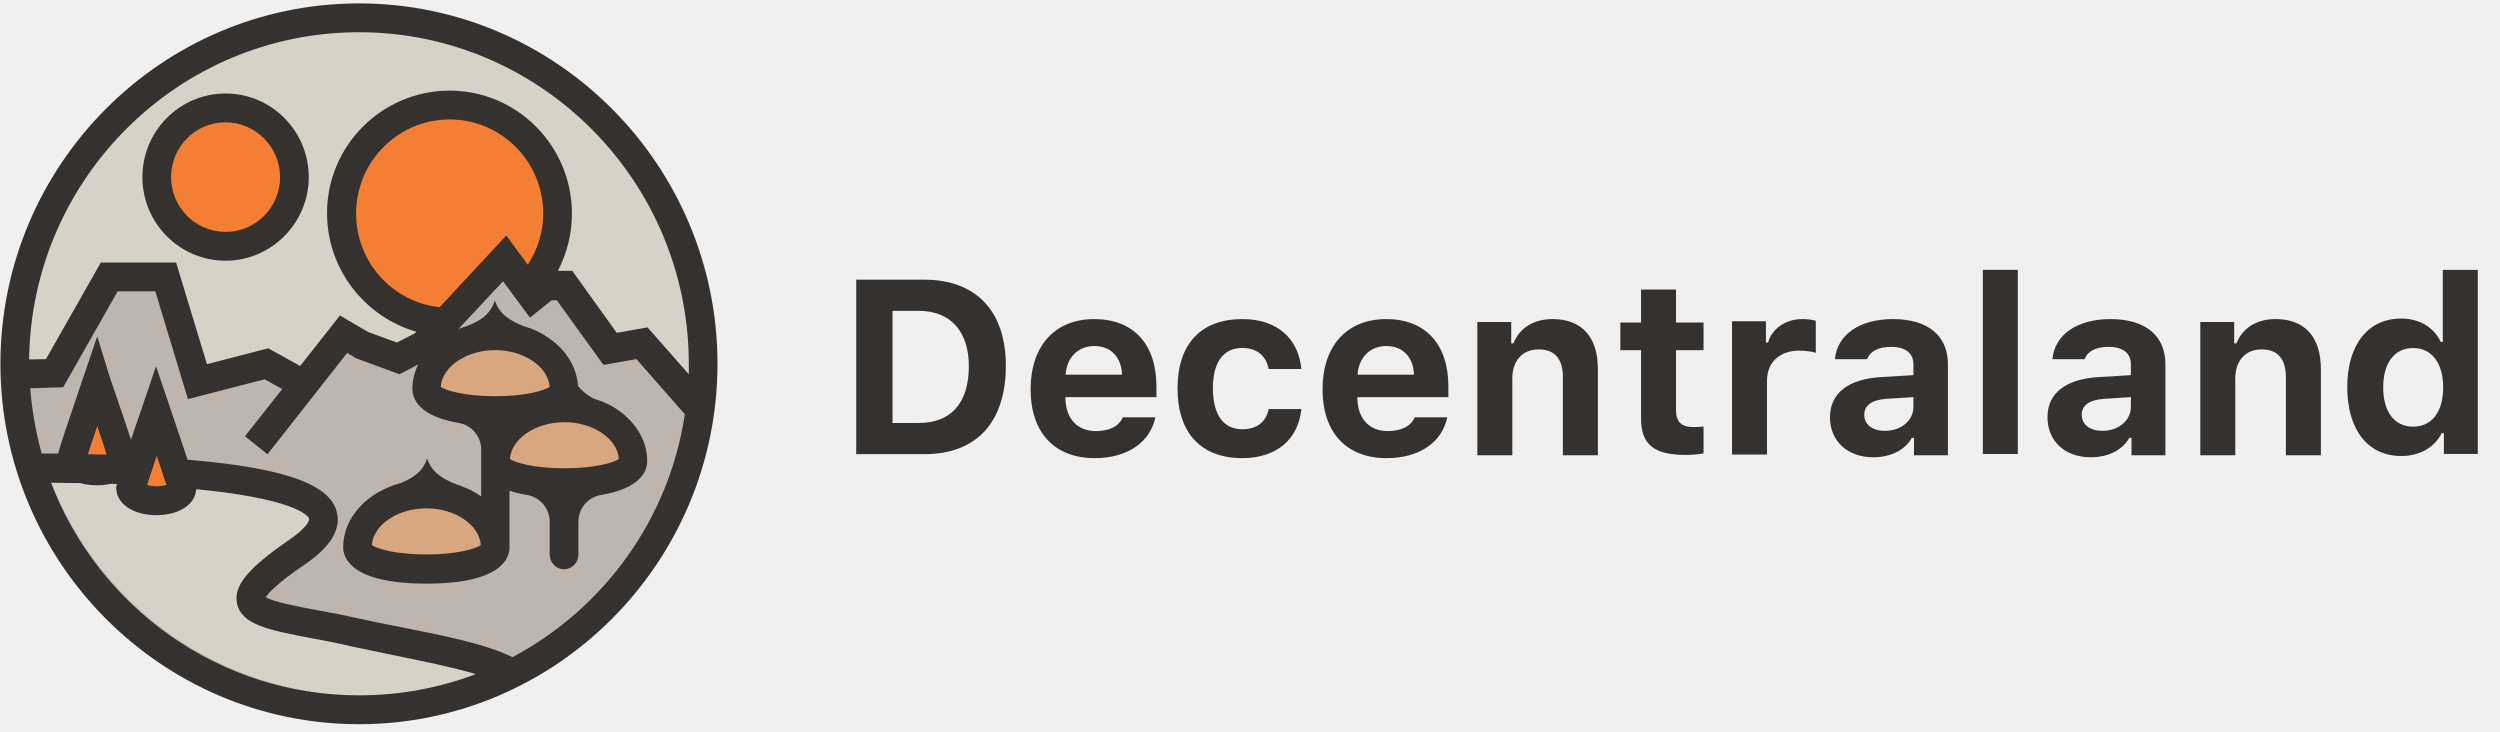
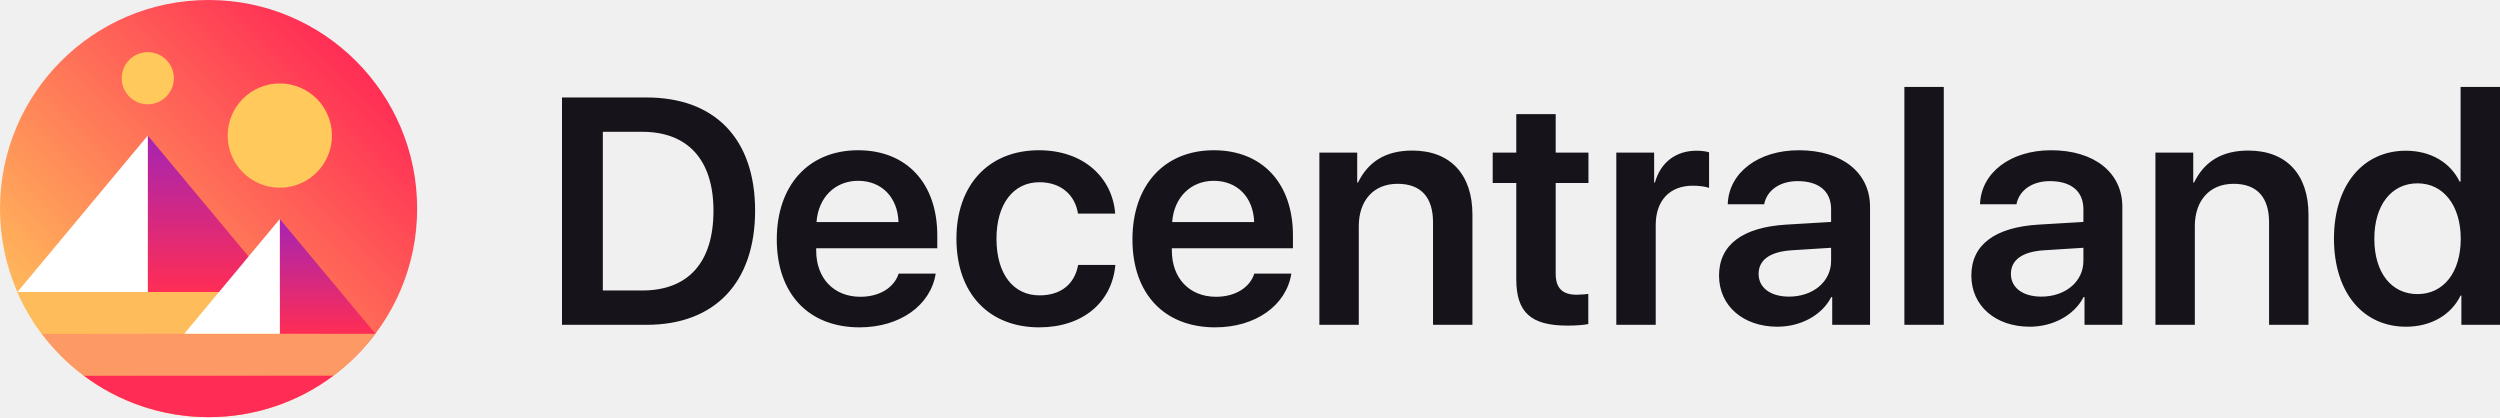
- <svg xmlns="http://www.w3.org/2000/svg" width="106px" height="31px" viewBox="0 0 106 31" version="1.1">
-   <defs />
-   <g id="Symbols" stroke="none" stroke-width="1" fill="none" fill-rule="evenodd">
-     <g id="logos" transform="translate(-493, -84)">
-       <g id="logo_10" transform="translate(493, 84)">
-         <g id="Group-29" transform="translate(0, 0.079253)">
-           <path d="M29.737,16.859 C29.782,16.354 29.813,15.865 29.813,15.346 C29.813,7.247 23.276,0.676 15.22,0.676 C7.163,0.676 0.627,7.247 0.627,15.346 C0.627,15.407 29.509,16.095 29.737,16.859" id="Fill-1" fill="#D7D1C7" />
-           <path d="M0.566,15.376 C0.566,23.475 7.102,30.046 15.159,30.046 C23.215,30.046 28.923,25.065 29.752,17.21 C29.758,17.149 0.566,14.872 0.566,15.376" id="Fill-3" fill="#BFB5AF" />
-           <path d="M9.565,4.496 C11.177,4.496 12.483,5.81 12.483,7.43 C12.483,9.051 11.177,10.364 9.565,10.364 C7.953,10.364 6.646,9.051 6.646,7.43 C6.646,5.81 7.953,4.496 9.565,4.496" id="Fill-5" fill="#F47E33" />
-           <path d="M9.565,5.107 C8.288,5.107 7.254,6.147 7.254,7.43 C7.254,8.714 8.288,9.753 9.565,9.753 C10.842,9.753 11.875,8.714 11.875,7.43 C11.875,6.147 10.826,5.107 9.565,5.107 M9.565,10.975 C7.619,10.975 6.038,9.386 6.038,7.43 C6.038,5.474 7.619,3.885 9.565,3.885 C11.51,3.885 13.091,5.474 13.091,7.43 C13.091,9.386 11.495,10.975 9.565,10.975" id="Fill-7" fill="#35312E" />
-           <path d="M19.05,4.359 C21.577,4.359 23.626,6.418 23.626,8.958 C23.626,11.499 21.577,13.558 19.05,13.558 C16.523,13.558 14.475,11.499 14.475,8.958 C14.475,6.418 16.523,4.359 19.05,4.359" id="Fill-9" fill="#F47E33" />
-           <polyline id="Fill-11" fill="#BFB5AF" points="10.857 18.799 14.566 14.093 15.356 14.551 16.876 15.117 17.956 14.551 21.406 10.853 22.607 12.473 23.185 11.999 23.945 11.999 25.861 14.689 27.229 14.459 29.691 17.271" />
-           <polyline id="Fill-13" fill="#BFB5AF" points="13.289 16.461 11.282 15.346 8.364 16.11 7.026 11.663 4.624 11.663 2.314 15.743 0.626 15.804" />
-           <path d="M6.646,17.317 C6.646,17.317 5.552,20.526 5.552,20.587 C5.552,20.893 6.038,21.137 6.646,21.137 C7.254,21.137 7.741,20.893 7.741,20.587 C7.725,20.542 6.646,17.317 6.646,17.317" id="Fill-15" fill="#F47E33" />
-           <path d="M4.123,16.079 C4.123,16.079 3.043,19.273 3.043,19.334 C3.043,19.64 3.53,19.884 4.123,19.884 C4.716,19.884 5.202,19.64 5.202,19.334 C5.202,19.273 4.123,16.079 4.123,16.079" id="Fill-17" fill="#F47E33" />
-           <path d="M23.93,16.416 C23.93,17.653 18.077,17.653 18.077,16.416 C18.077,15.178 19.385,14.169 20.996,14.169 C22.607,14.169 23.93,15.163 23.93,16.416" id="Fill-19" fill="#D8A780" />
-           <path d="M26.849,19.472 C26.849,20.71 20.996,20.71 20.996,19.472 C20.996,18.234 22.303,17.225 23.915,17.225 C25.541,17.21 26.849,18.219 26.849,19.472" id="Fill-21" fill="#D8A780" />
-           <path d="M20.996,23.109 C20.996,24.346 15.144,24.346 15.144,23.109 C15.144,21.871 16.451,20.862 18.062,20.862 C19.674,20.862 20.996,21.871 20.996,23.109" id="Fill-23" fill="#D8A780" />
-           <path d="M15.387,29.42 C9.352,29.42 4.184,25.615 2.131,20.266 C2.542,20.266 2.967,20.282 3.408,20.282 C3.621,20.343 3.864,20.373 4.123,20.373 C4.336,20.373 4.518,20.358 4.7,20.312 C4.792,20.312 4.898,20.312 4.989,20.327 C4.959,20.419 4.959,20.45 4.959,20.48 C4.959,21.168 5.688,21.657 6.677,21.657 C7.649,21.657 8.197,21.046 8.242,20.389 C8.394,20.404 8.713,20.557 8.865,20.572 C12.97,21.015 13.243,21.764 13.243,21.795 C13.259,21.856 13.152,22.177 12.331,22.742 C10.568,23.964 9.96,24.683 10.127,25.447 C10.325,26.364 11.511,26.593 13.304,26.929 C13.806,27.021 14.383,27.143 14.976,27.265 C15.63,27.418 16.314,27.555 16.968,27.678 C18.184,27.922 19.415,28.167 20.388,28.472 C18.853,29.099 17.15,29.42 15.387,29.42" id="Fill-25" fill="#D7D1C7" />
-           <path d="M27.457,13.802 L26.149,14.032 L24.264,11.403 L23.656,11.403 C24.036,10.67 24.249,9.845 24.249,8.974 C24.249,6.101 21.923,3.763 19.066,3.763 C16.208,3.763 13.867,6.086 13.867,8.958 C13.867,11.342 15.478,13.359 17.652,13.986 L17.576,14.062 L16.831,14.444 L15.615,14.001 L14.414,13.298 L12.727,15.438 L11.374,14.689 L8.774,15.361 L7.467,11.052 L4.275,11.052 L1.949,15.147 L1.235,15.162 C1.326,7.491 7.573,1.287 15.22,1.287 C22.926,1.287 29.205,7.598 29.205,15.346 L29.205,15.789 L27.457,13.802 Z M20.388,23.032 C20.175,23.185 19.385,23.43 18.077,23.43 C16.77,23.43 15.98,23.185 15.767,23.032 C15.828,22.176 16.861,21.474 18.077,21.474 C19.294,21.474 20.327,22.176 20.388,23.032 Z M23.93,17.821 C25.146,17.821 26.18,18.524 26.241,19.38 C26.028,19.533 25.222,19.777 23.93,19.777 C22.638,19.777 21.832,19.533 21.619,19.38 C21.68,18.524 22.714,17.821 23.93,17.821 Z M23.306,16.324 C23.094,16.477 22.288,16.721 20.996,16.721 C19.704,16.721 18.898,16.477 18.685,16.324 C18.746,15.468 19.78,14.765 20.996,14.765 C22.212,14.765 23.246,15.468 23.306,16.324 Z M22.379,11.144 L21.467,9.906 L18.64,12.947 C16.648,12.733 15.098,11.037 15.098,8.974 C15.098,6.773 16.876,4.985 19.066,4.985 C21.254,4.985 23.033,6.773 23.033,8.974 C23.033,9.768 22.79,10.517 22.379,11.144 Z M21.726,27.785 C20.586,27.219 18.853,26.883 17.028,26.516 C16.39,26.394 15.721,26.257 15.083,26.119 C14.49,25.982 13.912,25.875 13.396,25.783 C12.575,25.63 11.587,25.431 11.267,25.248 C11.374,25.08 11.708,24.683 12.894,23.873 C13.319,23.582 14.612,22.696 14.262,21.565 C13.943,20.511 12.286,19.869 8.911,19.502 C8.607,19.472 8.288,19.441 7.954,19.411 C7.786,18.906 7.543,18.188 7.193,17.149 L6.616,15.453 L6.038,17.149 C5.84,17.714 5.688,18.173 5.552,18.57 C5.4,18.081 5.126,17.286 4.655,15.911 L4.123,14.185 L3.545,15.881 C2.755,18.203 2.527,18.891 2.466,19.151 L1.767,19.151 C1.523,18.265 1.356,17.332 1.28,16.385 L2.679,16.339 L4.989,12.274 L6.585,12.274 L7.969,16.843 L11.222,16.003 L11.967,16.416 L10.386,18.417 L11.343,19.181 L14.718,14.887 L15.113,15.117 L16.937,15.789 L17.728,15.376 C17.576,15.697 17.484,16.049 17.484,16.416 C17.484,16.782 17.712,17.562 19.446,17.852 C19.993,17.944 20.403,18.417 20.403,18.983 L20.403,20.969 C20.16,20.801 19.886,20.648 19.582,20.542 L19.598,20.542 C18.929,20.328 18.305,20.007 18.108,19.35 C17.956,19.884 17.53,20.19 16.983,20.404 C15.569,20.786 14.551,21.856 14.551,23.124 C14.551,23.582 14.9,24.667 18.077,24.667 C21.27,24.667 21.604,23.582 21.604,23.124 L21.604,20.725 C21.817,20.801 22.06,20.862 22.349,20.908 C22.896,21 23.306,21.474 23.306,22.039 L23.306,23.414 C23.306,23.735 23.535,24.026 23.854,24.056 C24.219,24.087 24.523,23.796 24.523,23.445 L24.523,22.039 C24.523,21.474 24.933,21 25.48,20.908 C27.213,20.618 27.441,19.854 27.441,19.472 C27.441,18.448 26.773,17.562 25.784,17.057 L25.8,17.057 C25.784,17.057 25.769,17.042 25.739,17.042 C25.572,16.95 25.374,16.889 25.192,16.828 C24.918,16.691 24.675,16.507 24.508,16.278 C24.432,15.193 23.626,14.276 22.47,13.833 L22.455,13.833 C22.379,13.802 22.303,13.787 22.227,13.757 C21.65,13.543 21.148,13.222 20.981,12.656 C20.798,13.283 20.266,13.604 19.582,13.818 C19.537,13.833 19.476,13.848 19.43,13.879 L21.33,11.846 L22.47,13.39 L23.382,12.656 L23.611,12.656 L25.587,15.392 L26.985,15.147 L29.037,17.485 C28.369,21.947 25.587,25.737 21.726,27.785 Z M6.236,20.48 C6.327,20.205 6.479,19.747 6.646,19.243 C6.813,19.747 6.965,20.205 7.056,20.48 C6.965,20.511 6.813,20.542 6.646,20.542 C6.479,20.542 6.327,20.511 6.236,20.48 Z M3.727,19.181 C3.819,18.906 3.955,18.463 4.123,17.99 C4.29,18.478 4.442,18.922 4.518,19.197 C4.244,19.197 3.986,19.181 3.727,19.181 Z M15.22,29.404 C9.276,29.404 4.183,25.661 2.162,20.389 C2.557,20.389 2.983,20.404 3.408,20.404 C3.621,20.465 3.849,20.496 4.107,20.496 C4.305,20.496 4.503,20.48 4.67,20.435 C4.761,20.435 4.852,20.435 4.959,20.45 C4.928,20.542 4.928,20.572 4.928,20.603 C4.928,21.275 5.643,21.764 6.631,21.764 C7.588,21.764 8.288,21.306 8.318,20.664 C8.47,20.679 8.638,20.694 8.79,20.71 C12.833,21.153 13.107,21.886 13.107,21.917 C13.122,21.978 13.031,22.299 12.21,22.849 C10.492,24.041 9.899,24.759 10.051,25.508 C10.234,26.409 11.404,26.639 13.183,26.975 C13.684,27.066 14.247,27.173 14.824,27.311 C15.463,27.448 16.147,27.586 16.8,27.724 C17.986,27.968 19.202,28.212 20.175,28.503 C18.64,29.084 16.968,29.404 15.22,29.404 Z M15.22,0.065 C6.844,0.065 0.018,6.926 0.018,15.346 C0.018,23.766 6.844,30.627 15.22,30.627 C23.595,30.627 30.421,23.766 30.421,15.346 C30.421,6.926 23.595,0.065 15.22,0.065 Z" id="Fill-27" fill="#35312E" />
+ <svg xmlns="http://www.w3.org/2000/svg" width="863px" height="144px" viewBox="0 0 863 144" version="1.1">
+   <defs>
+     <linearGradient x1="85.355%" y1="14.645%" x2="14.645%" y2="85.355%" id="linearGradient-1">
+       <stop stop-color="#FF2D55" offset="0%" />
+       <stop stop-color="#FFBC5B" offset="100%" />
+     </linearGradient>
+     <linearGradient x1="49.966%" y1="6.66666667e-05%" x2="49.966%" y2="100%" id="linearGradient-2">
+       <stop stop-color="#A524B3" offset="0%" />
+       <stop stop-color="#FF2D55" offset="100%" />
+     </linearGradient>
+     <linearGradient x1="49.966%" y1="6.66666667e-05%" x2="49.966%" y2="100%" id="linearGradient-3">
+       <stop stop-color="#A524B3" offset="0%" />
+       <stop stop-color="#FF2D55" offset="100%" />
+     </linearGradient>
+   </defs>
+   <g id="ui-kit" stroke="none" stroke-width="1" fill="none" fill-rule="evenodd">
+     <g id="logo-copy-2" transform="translate(-363, -128)">
+       <g id="Group-2" transform="translate(363, 128)">
+         <g id="Group">
+           <g id="144">
+             <circle id="world" fill="url(#linearGradient-1)" cx="72" cy="72" r="72" />
+             <g id="big-pyramid" transform="translate(5.76, 46.8)">
+               <polygon id="shadow" fill="url(#linearGradient-2)" points="45.252 0 45.252 54 90.252 54" />
+               <polygon id="light" fill="#FFFFFF" points="0.252 54 45.252 54 45.252 0" />
+             </g>
+             <path d="M28.8,129.6 C40.824,138.636 55.8,144 72,144 C88.2,144 103.176,138.636 115.2,129.6 L28.8,129.6 Z" id="end" fill="#FF2D55" />
+             <path d="M14.4,115.2 C18.504,120.636 23.364,125.496 28.8,129.6 L115.2,129.6 C120.636,125.496 125.496,120.636 129.6,115.2 L14.4,115.2 Z" id="horizon" fill="#FC9965" />
+             <path d="M96.588,100.8 L6.012,100.8 C8.244,105.948 11.088,110.772 14.4,115.2 L96.624,115.2 L96.624,100.8 L96.588,100.8 Z" id="ground" fill="#FFBC5B" />
+             <g id="small-pyramid" transform="translate(63.36, 75.6)">
+               <polygon id="shadow" fill="url(#linearGradient-3)" points="33.228 0 33.228 39.6 66.24 39.6" />
+               <polygon id="light" fill="#FFFFFF" points="0.252 39.6 33.228 39.6 33.228 0" />
+             </g>
+             <circle id="big-moon" fill="#FFC95B" cx="96.588" cy="46.8" r="18" />
+             <circle id="small-moon" fill="#FFC95B" cx="51.012" cy="27" r="9" />
+           </g>
+           <path d="M194,33.644 L223.177,33.644 C246.727,33.644 260.66,47.84 260.66,72.697 C260.66,97.553 246.781,112.13 223.177,112.13 L194,112.13 L194,33.644 Z M208.097,45.501 L208.097,100.273 L221.702,100.273 C237.547,100.273 246.29,90.645 246.29,72.751 C246.29,55.183 237.438,45.501 221.702,45.501 L208.097,45.501 Z M296.23,62.417 C288.252,62.417 282.461,68.182 281.86,76.667 L310.163,76.667 C309.889,68.073 304.316,62.417 296.23,62.417 Z M310.217,94.453 L323.003,94.453 C321.254,105.44 310.654,113 296.721,113 C279.073,113 268.145,101.36 268.145,82.65 C268.145,63.94 279.128,51.865 296.23,51.865 C312.949,51.865 323.549,63.233 323.549,81.236 L323.549,85.696 L281.75,85.696 L281.75,86.512 C281.75,96.085 287.87,102.448 296.995,102.448 C303.551,102.448 308.633,99.348 310.217,94.453 Z M384.963,73.73 L372.123,73.73 C371.14,67.475 366.441,62.906 358.791,62.906 C349.83,62.906 343.984,70.412 343.984,82.378 C343.984,94.725 349.885,101.959 358.846,101.959 C366.113,101.959 370.921,98.206 372.178,91.461 L385.018,91.461 C383.871,104.461 373.653,113 358.737,113 C341.416,113 330.16,101.36 330.16,82.378 C330.16,63.777 341.361,51.865 358.627,51.865 C374.254,51.865 384.034,61.492 384.963,73.73 Z M419.003,62.417 C411.026,62.417 405.234,68.182 404.633,76.667 L432.936,76.667 C432.663,68.073 427.09,62.417 419.003,62.417 Z M432.991,94.453 L445.777,94.453 C444.028,105.44 433.428,113 419.495,113 C401.847,113 390.919,101.36 390.919,82.65 C390.919,63.94 401.901,51.865 419.003,51.865 C435.723,51.865 446.323,63.233 446.323,81.236 L446.323,85.696 L404.524,85.696 L404.524,86.512 C404.524,96.085 410.644,102.448 419.768,102.448 C426.325,102.448 431.406,99.348 432.991,94.453 Z M455.448,112.13 L455.448,52.681 L468.506,52.681 L468.506,63.015 L468.78,63.015 C472.331,55.781 478.341,51.974 487.521,51.974 C500.743,51.974 508.284,60.296 508.284,74.056 L508.284,112.13 L494.678,112.13 L494.678,76.721 C494.678,68.237 490.635,63.45 482.439,63.45 C474.08,63.45 469.053,69.324 469.053,78.027 L469.053,112.13 L455.448,112.13 Z M523.419,39.41 L537.024,39.41 L537.024,52.681 L548.334,52.681 L548.334,63.178 L537.024,63.178 L537.024,94.507 C537.024,99.402 539.319,101.741 544.236,101.741 C545.547,101.741 547.405,101.578 548.279,101.469 L548.279,111.858 C546.804,112.184 544.017,112.402 541.122,112.402 C528.445,112.402 523.419,107.833 523.419,96.356 L523.419,63.178 L515.277,63.178 L515.277,52.681 L523.419,52.681 L523.419,39.41 Z M557.95,112.13 L557.95,52.681 L571.009,52.681 L571.009,63.015 L571.282,63.015 C573.195,56.053 578.549,52.028 585.598,52.028 C587.401,52.028 588.931,52.246 589.969,52.572 L589.969,64.864 C588.821,64.429 586.691,64.103 584.341,64.103 C576.364,64.103 571.556,69.27 571.556,77.646 L571.556,112.13 L557.95,112.13 Z M617.562,102.394 C625.812,102.394 632.096,97.281 632.096,90.047 L632.096,85.533 L618.436,86.403 C611.005,86.893 607.071,89.721 607.071,94.562 C607.071,99.348 611.223,102.394 617.562,102.394 Z M613.573,112.782 C601.826,112.782 593.411,105.657 593.411,95.106 C593.411,84.499 601.552,78.462 616.578,77.537 L632.096,76.613 L632.096,72.261 C632.096,65.952 627.834,62.526 620.512,62.526 C614.338,62.526 609.912,65.735 608.983,70.521 L596.416,70.521 C596.744,59.643 606.907,51.865 620.949,51.865 C635.866,51.865 645.537,59.588 645.537,71.391 L645.537,112.13 L632.478,112.13 L632.478,102.557 L632.15,102.557 C628.872,108.921 621.496,112.782 613.573,112.782 Z M657.393,112.13 L657.393,30 L670.999,30 L670.999,112.13 L657.393,112.13 Z M704.656,102.394 C712.907,102.394 719.19,97.281 719.19,90.047 L719.19,85.533 L705.53,86.403 C698.099,86.893 694.165,89.721 694.165,94.562 C694.165,99.348 698.318,102.394 704.656,102.394 Z M700.668,112.782 C688.92,112.782 680.506,105.657 680.506,95.106 C680.506,84.499 688.647,78.462 703.673,77.537 L719.19,76.613 L719.19,72.261 C719.19,65.952 714.928,62.526 707.607,62.526 C701.432,62.526 697.007,65.735 696.078,70.521 L683.511,70.521 C683.839,59.643 694.002,51.865 708.044,51.865 C722.96,51.865 732.631,59.588 732.631,71.391 L732.631,112.13 L719.573,112.13 L719.573,102.557 L719.245,102.557 C715.966,108.921 708.59,112.782 700.668,112.782 Z M744.051,112.13 L744.051,52.681 L757.11,52.681 L757.11,63.015 L757.383,63.015 C760.934,55.781 766.945,51.974 776.124,51.974 C789.347,51.974 796.887,60.296 796.887,74.056 L796.887,112.13 L783.282,112.13 L783.282,76.721 C783.282,68.237 779.238,63.45 771.043,63.45 C762.683,63.45 757.656,69.324 757.656,78.027 L757.656,112.13 L744.051,112.13 Z M830.544,112.782 C815.628,112.782 805.684,100.871 805.684,82.378 C805.684,63.94 815.683,52.028 830.49,52.028 C839.123,52.028 845.843,56.107 849.067,62.689 L849.395,62.689 L849.395,30 L863,30 L863,112.13 L849.668,112.13 L849.668,102.013 L849.395,102.013 C846.171,108.649 839.287,112.782 830.544,112.782 Z M834.533,63.287 C825.518,63.287 819.617,70.793 819.617,82.433 C819.617,94.126 825.518,101.524 834.533,101.524 C843.549,101.524 849.45,93.963 849.45,82.433 C849.45,70.956 843.494,63.287 834.533,63.287 Z" id="Decentraland" fill="#16141A" fill-rule="nonzero" />
        </g>
-         <path d="M37.843,17.934 L38.954,17.934 C40.314,17.934 41.079,17.094 41.079,15.532 C41.079,14.036 40.289,13.18 38.954,13.18 L37.843,13.18 L37.843,17.934 Z M39.198,11.859 C41.384,11.859 42.648,13.191 42.648,15.506 C42.648,17.909 41.4,19.256 39.198,19.256 L36.304,19.256 L36.304,11.859 L39.198,11.859 Z" id="Fill-30" fill="#35312E" />
-         <path d="M45.18,15.885 L47.575,15.885 C47.545,15.138 47.096,14.671 46.403,14.671 C45.716,14.671 45.231,15.153 45.18,15.885 Z M48.987,17.694 C48.763,18.759 47.795,19.425 46.419,19.425 C44.707,19.425 43.698,18.339 43.698,16.505 C43.698,14.666 44.727,13.529 46.398,13.529 C48.055,13.529 49.033,14.589 49.033,16.382 L49.033,16.838 L45.175,16.838 L45.175,16.915 C45.196,17.755 45.685,18.278 46.459,18.278 C47.046,18.278 47.448,18.068 47.606,17.694 L48.987,17.694 Z" id="Fill-32" fill="#35312E" />
-         <path d="M53.791,15.645 C53.689,15.107 53.307,14.753 52.675,14.753 C51.875,14.753 51.426,15.353 51.426,16.464 C51.426,17.591 51.88,18.201 52.675,18.201 C53.281,18.201 53.679,17.904 53.791,17.345 L55.177,17.345 C55.055,18.611 54.137,19.425 52.675,19.425 C50.922,19.425 49.928,18.36 49.928,16.464 C49.928,14.589 50.917,13.529 52.675,13.529 C54.163,13.529 55.055,14.359 55.177,15.645 L53.791,15.645 Z" id="Fill-34" fill="#35312E" />
-         <path d="M57.559,15.885 L59.954,15.885 C59.923,15.138 59.475,14.671 58.782,14.671 C58.094,14.671 57.61,15.153 57.559,15.885 Z M61.365,17.694 C61.141,18.759 60.173,19.425 58.797,19.425 C57.085,19.425 56.076,18.339 56.076,16.505 C56.076,14.666 57.105,13.529 58.777,13.529 C60.433,13.529 61.411,14.589 61.411,16.382 L61.411,16.838 L57.554,16.838 L57.554,16.915 C57.574,17.755 58.063,18.278 58.838,18.278 C59.424,18.278 59.826,18.068 59.984,17.694 L61.365,17.694 Z" id="Fill-36" fill="#35312E" />
-         <path d="M62.639,13.652 L64.076,13.652 L64.076,14.559 L64.167,14.559 C64.427,13.923 64.998,13.529 65.829,13.529 C67.077,13.529 67.75,14.297 67.75,15.65 L67.75,19.302 L66.267,19.302 L66.267,16.003 C66.267,15.225 65.936,14.815 65.233,14.815 C64.545,14.815 64.122,15.302 64.122,16.044 L64.122,19.302 L62.639,19.302 L62.639,13.652 Z" id="Fill-38" fill="#35312E" />
-         <path d="M71.063,12.276 L71.063,13.675 L72.23,13.675 L72.23,14.848 L71.063,14.848 L71.063,17.389 C71.063,17.88 71.287,18.106 71.791,18.106 C71.985,18.106 72.087,18.101 72.23,18.085 L72.23,19.223 C72.046,19.258 71.771,19.289 71.486,19.289 C70.12,19.289 69.58,18.844 69.58,17.742 L69.58,14.848 L68.703,14.848 L68.703,13.675 L69.58,13.675 L69.58,12.276 L71.063,12.276 Z" id="Fill-40" fill="#35312E" />
-         <path d="M73.438,13.621 L74.875,13.621 L74.875,14.523 L74.967,14.523 C75.115,13.959 75.696,13.529 76.409,13.529 C76.613,13.529 76.863,13.555 76.99,13.601 L76.99,14.958 C76.873,14.912 76.527,14.866 76.287,14.866 C75.477,14.866 74.921,15.348 74.921,16.142 L74.921,19.272 L73.438,19.272 L73.438,13.621 Z" id="Fill-42" fill="#35312E" />
-         <path d="M81.129,17.253 L81.129,16.838 L79.992,16.91 C79.355,16.956 79.045,17.187 79.045,17.591 C79.045,18.011 79.406,18.268 79.921,18.268 C80.609,18.268 81.129,17.827 81.129,17.253 M77.592,17.689 C77.592,16.664 78.372,16.07 79.768,15.988 L81.129,15.906 L81.129,15.445 C81.129,14.974 80.792,14.707 80.181,14.707 C79.646,14.707 79.289,14.892 79.167,15.23 L77.801,15.23 C77.898,14.185 78.851,13.529 80.262,13.529 C81.75,13.529 82.591,14.236 82.591,15.445 L82.591,19.302 L81.154,19.302 L81.154,18.565 L81.063,18.565 C80.772,19.082 80.161,19.389 79.432,19.389 C78.351,19.389 77.592,18.723 77.592,17.689" id="Fill-44" fill="#35312E" />
-         <polygon id="Fill-46" fill="#35312E" points="84.072 19.248 85.555 19.248 85.555 11.441 84.072 11.441" />
-         <path d="M90.35,17.253 L90.35,16.838 L89.214,16.91 C88.577,16.956 88.266,17.187 88.266,17.591 C88.266,18.011 88.628,18.268 89.142,18.268 C89.83,18.268 90.35,17.827 90.35,17.253 M86.814,17.689 C86.814,16.664 87.593,16.07 88.99,15.988 L90.35,15.906 L90.35,15.445 C90.35,14.974 90.014,14.707 89.402,14.707 C88.867,14.707 88.51,14.892 88.388,15.23 L87.022,15.23 C87.119,14.185 88.072,13.529 89.484,13.529 C90.972,13.529 91.813,14.236 91.813,15.445 L91.813,19.302 L90.376,19.302 L90.376,18.565 L90.284,18.565 C89.993,19.082 89.382,19.389 88.653,19.389 C87.573,19.389 86.814,18.723 86.814,17.689" id="Fill-48" fill="#35312E" />
-         <path d="M93.293,13.652 L94.73,13.652 L94.73,14.559 L94.822,14.559 C95.082,13.923 95.653,13.529 96.483,13.529 C97.732,13.529 98.405,14.297 98.405,15.65 L98.405,19.302 L96.922,19.302 L96.922,16.003 C96.922,15.225 96.591,14.815 95.887,14.815 C95.199,14.815 94.776,15.302 94.776,16.044 L94.776,19.302 L93.293,19.302 L93.293,13.652 Z" id="Fill-49" fill="#35312E" />
-         <path d="M101.048,16.42 C101.048,17.465 101.522,18.09 102.317,18.09 C103.112,18.09 103.591,17.46 103.591,16.426 C103.591,15.396 103.107,14.756 102.317,14.756 C101.527,14.756 101.048,15.386 101.048,16.42 M99.524,16.415 C99.524,14.617 100.401,13.506 101.812,13.506 C102.572,13.506 103.198,13.874 103.489,14.499 L103.575,14.499 L103.575,11.441 L105.058,11.441 L105.058,19.248 L103.621,19.248 L103.621,18.362 L103.529,18.362 C103.229,18.972 102.592,19.335 101.812,19.335 C100.395,19.335 99.524,18.218 99.524,16.415" id="Fill-50" fill="#35312E" />
      </g>
    </g>
  </g>
</svg>
